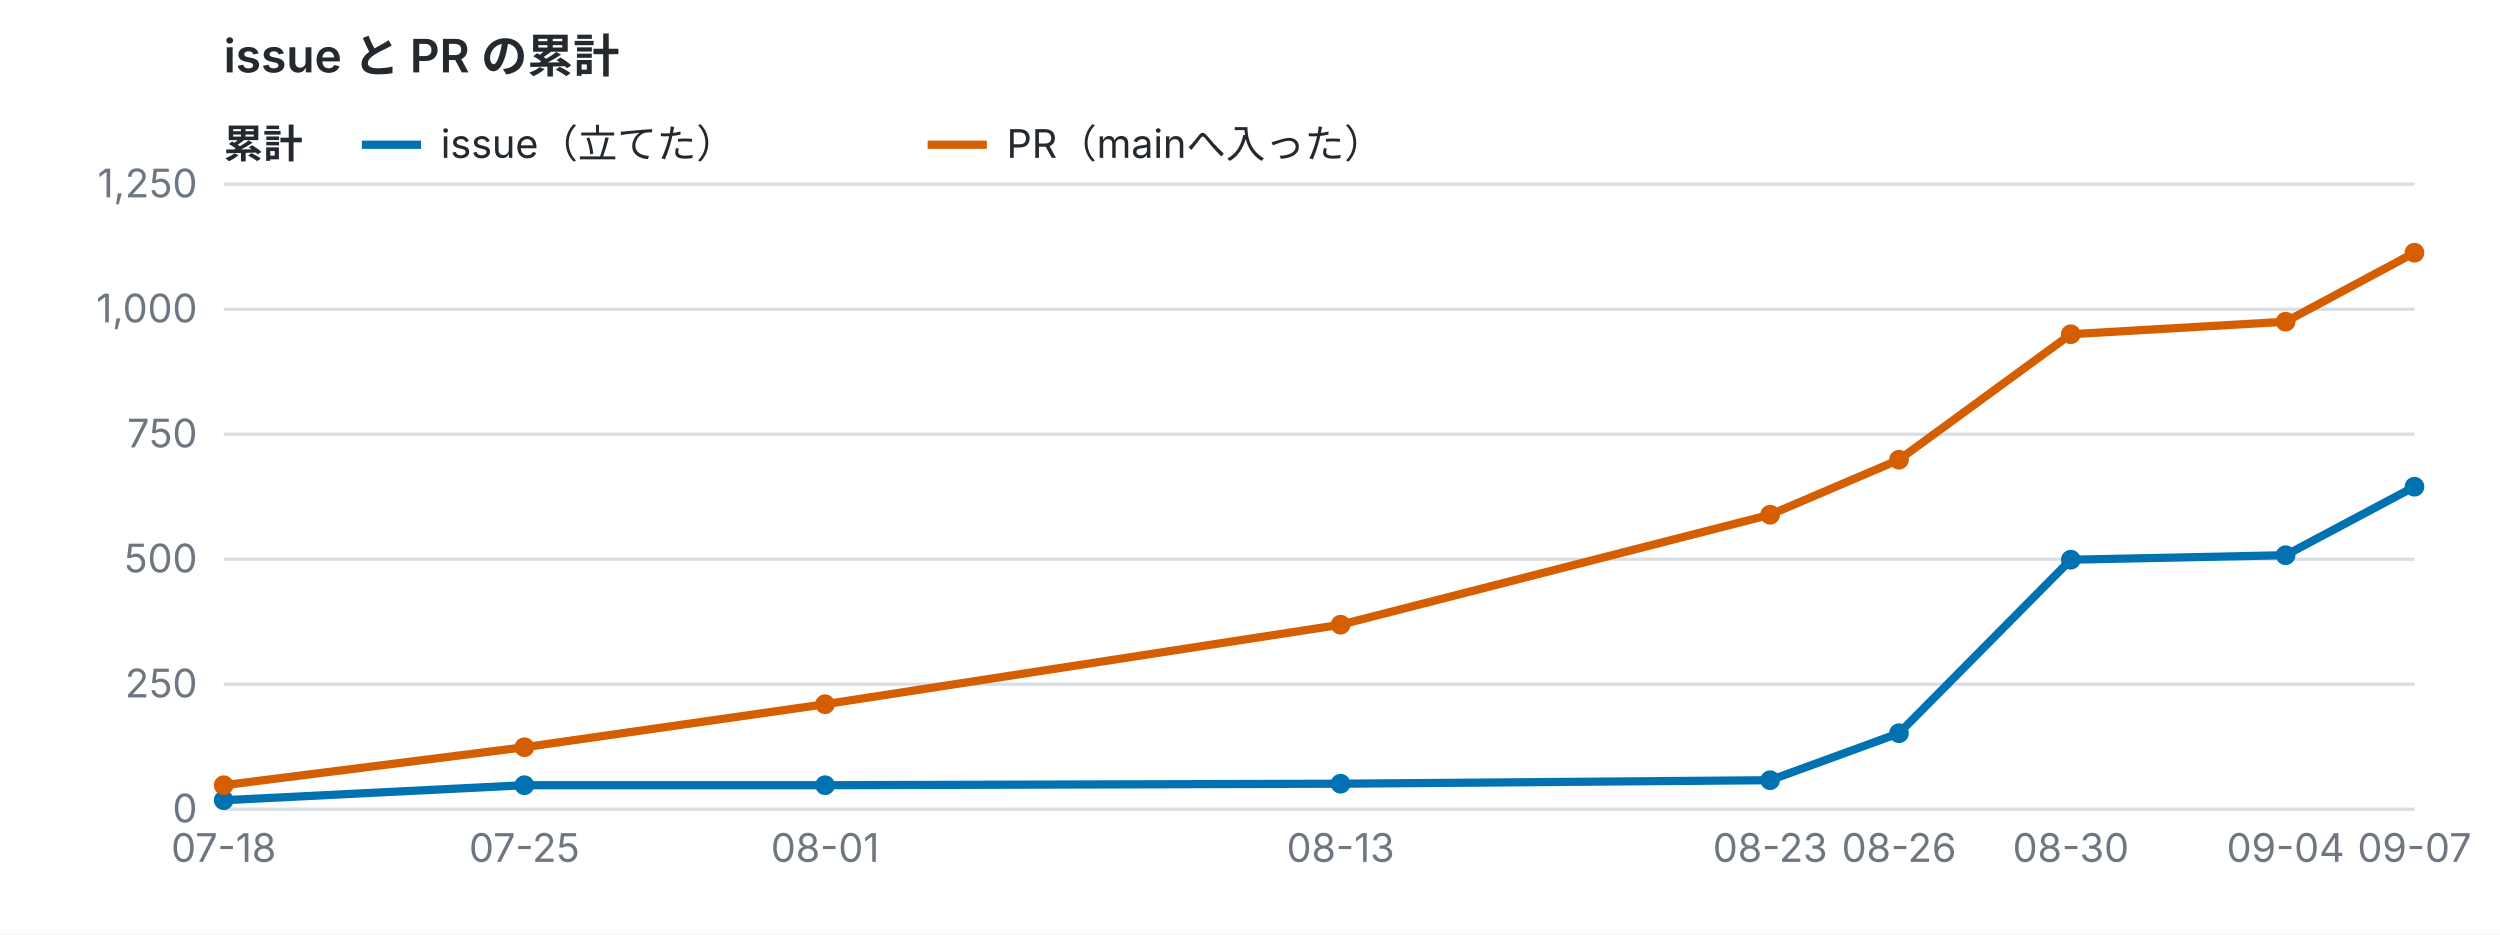
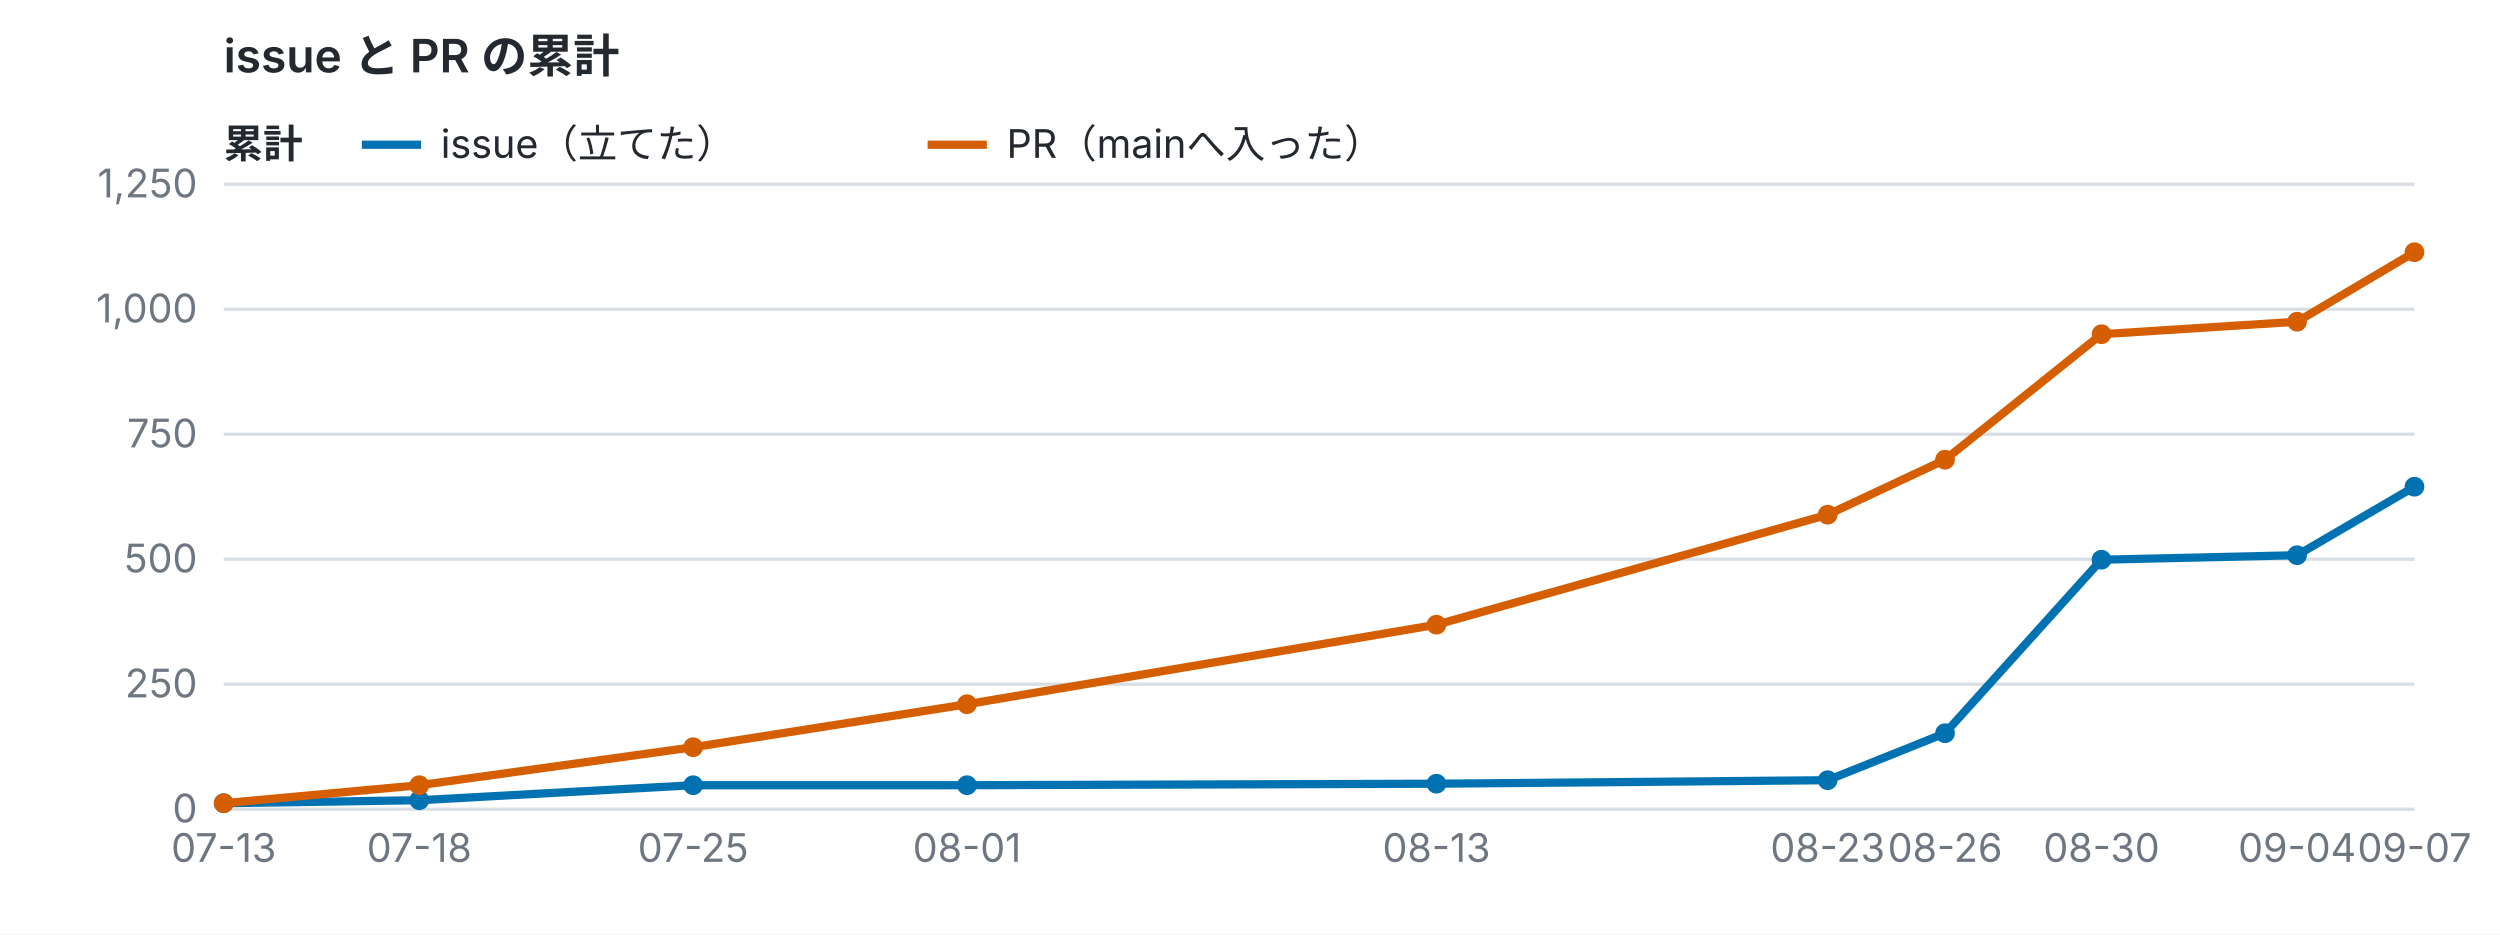
<svg xmlns="http://www.w3.org/2000/svg" width="760" height="284" viewBox="0 0 760 284" font-family="system-ui, -apple-system, 'Segoe UI', 'Hiragino Sans', 'Noto Sans JP', sans-serif" font-size="12">
  <rect width="760" height="284" fill="#ffffff" />
  <text x="68" y="22" font-size="14" font-weight="600" fill="#24292f">issue と PR の累計</text>
  <line x1="68" y1="246" x2="734" y2="246" stroke="#d8dee4" />
  <text x="60" y="250" text-anchor="end" fill="#6e7781">0</text>
  <line x1="68" y1="208" x2="734" y2="208" stroke="#d8dee4" />
  <text x="60" y="212" text-anchor="end" fill="#6e7781">250</text>
  <line x1="68" y1="170" x2="734" y2="170" stroke="#d8dee4" />
  <text x="60" y="174" text-anchor="end" fill="#6e7781">500</text>
  <line x1="68" y1="132" x2="734" y2="132" stroke="#d8dee4" />
  <text x="60" y="136" text-anchor="end" fill="#6e7781">750</text>
  <line x1="68" y1="94" x2="734" y2="94" stroke="#d8dee4" />
  <text x="60" y="98" text-anchor="end" fill="#6e7781">1,000</text>
  <line x1="68" y1="56" x2="734" y2="56" stroke="#d8dee4" />
  <text x="60" y="60" text-anchor="end" fill="#6e7781">1,250</text>
  <text x="68" y="48" fill="#24292f" font-weight="600">累計</text>
  <line x1="110" y1="44" x2="128" y2="44" stroke="#0072B2" stroke-width="2.5" />
  <text x="134" y="48" fill="#24292f">issue（立てた）</text>
-   <polyline points="68,243.264 159.412,238.704 250.824,238.704 407.529,238.248 538.118,237.184 577.294,222.896 629.529,170.152 694.824,168.784 734,147.96" fill="none" stroke="#0072B2" stroke-width="2.5" stroke-linejoin="round" />
-   <circle cx="68" cy="243.264" r="3" fill="#0072B2" />
-   <circle cx="159.412" cy="238.704" r="3" fill="#0072B2" />
-   <circle cx="250.824" cy="238.704" r="3" fill="#0072B2" />
-   <circle cx="407.529" cy="238.248" r="3" fill="#0072B2" />
-   <circle cx="538.118" cy="237.184" r="3" fill="#0072B2" />
-   <circle cx="577.294" cy="222.896" r="3" fill="#0072B2" />
-   <circle cx="629.529" cy="170.152" r="3" fill="#0072B2" />
-   <circle cx="694.824" cy="168.784" r="3" fill="#0072B2" />
+   <polyline points="68,244.176 127.464,243.264 210.714,238.704 293.964,238.704 436.679,238.248 555.607,237.184 591.286,222.896 638.857,170.152 698.321,168.784 734,147.96" fill="none" stroke="#0072B2" stroke-width="2.5" stroke-linejoin="round" />
+   <circle cx="68" cy="244.176" r="3" fill="#0072B2" />
+   <circle cx="127.464" cy="243.264" r="3" fill="#0072B2" />
+   <circle cx="210.714" cy="238.704" r="3" fill="#0072B2" />
+   <circle cx="293.964" cy="238.704" r="3" fill="#0072B2" />
+   <circle cx="436.679" cy="238.248" r="3" fill="#0072B2" />
+   <circle cx="555.607" cy="237.184" r="3" fill="#0072B2" />
+   <circle cx="591.286" cy="222.896" r="3" fill="#0072B2" />
+   <circle cx="638.857" cy="170.152" r="3" fill="#0072B2" />
+   <circle cx="698.321" cy="168.784" r="3" fill="#0072B2" />
  <circle cx="734" cy="147.96" r="3" fill="#0072B2" />
  <line x1="282" y1="44" x2="300" y2="44" stroke="#D55E00" stroke-width="2.5" />
  <text x="306" y="48" fill="#24292f">PR（mainへ入った）</text>
-   <polyline points="68,238.704 159.412,227.152 250.824,214.08 407.529,189.912 538.118,156.472 577.294,139.752 629.529,101.6 694.824,97.8 734,76.824" fill="none" stroke="#D55E00" stroke-width="2.5" stroke-linejoin="round" />
-   <circle cx="68" cy="238.704" r="3" fill="#D55E00" />
-   <circle cx="159.412" cy="227.152" r="3" fill="#D55E00" />
-   <circle cx="250.824" cy="214.08" r="3" fill="#D55E00" />
-   <circle cx="407.529" cy="189.912" r="3" fill="#D55E00" />
-   <circle cx="538.118" cy="156.472" r="3" fill="#D55E00" />
-   <circle cx="577.294" cy="139.752" r="3" fill="#D55E00" />
-   <circle cx="629.529" cy="101.6" r="3" fill="#D55E00" />
-   <circle cx="694.824" cy="97.8" r="3" fill="#D55E00" />
-   <circle cx="734" cy="76.824" r="3" fill="#D55E00" />
-   <text x="68" y="262" text-anchor="middle" fill="#6e7781">07-18</text>
-   <text x="159.412" y="262" text-anchor="middle" fill="#6e7781">07-25</text>
-   <text x="250.824" y="262" text-anchor="middle" fill="#6e7781">08-01</text>
-   <text x="407.529" y="262" text-anchor="middle" fill="#6e7781">08-13</text>
-   <text x="538.118" y="262" text-anchor="middle" fill="#6e7781">08-23</text>
-   <text x="577.294" y="262" text-anchor="middle" fill="#6e7781">08-26</text>
-   <text x="629.529" y="262" text-anchor="middle" fill="#6e7781">08-30</text>
-   <text x="694.824" y="262" text-anchor="middle" fill="#6e7781">09-04</text>
+   <polyline points="68,244.176 127.464,238.704 210.714,227.152 293.964,214.08 436.679,189.912 555.607,156.472 591.286,139.752 638.857,101.6 698.321,97.8 734,76.672" fill="none" stroke="#D55E00" stroke-width="2.5" stroke-linejoin="round" />
+   <circle cx="68" cy="244.176" r="3" fill="#D55E00" />
+   <circle cx="127.464" cy="238.704" r="3" fill="#D55E00" />
+   <circle cx="210.714" cy="227.152" r="3" fill="#D55E00" />
+   <circle cx="293.964" cy="214.08" r="3" fill="#D55E00" />
+   <circle cx="436.679" cy="189.912" r="3" fill="#D55E00" />
+   <circle cx="555.607" cy="156.472" r="3" fill="#D55E00" />
+   <circle cx="591.286" cy="139.752" r="3" fill="#D55E00" />
+   <circle cx="638.857" cy="101.6" r="3" fill="#D55E00" />
+   <circle cx="698.321" cy="97.8" r="3" fill="#D55E00" />
+   <circle cx="734" cy="76.672" r="3" fill="#D55E00" />
+   <text x="68" y="262" text-anchor="middle" fill="#6e7781">07-13</text>
+   <text x="127.464" y="262" text-anchor="middle" fill="#6e7781">07-18</text>
+   <text x="210.714" y="262" text-anchor="middle" fill="#6e7781">07-25</text>
+   <text x="293.964" y="262" text-anchor="middle" fill="#6e7781">08-01</text>
+   <text x="436.679" y="262" text-anchor="middle" fill="#6e7781">08-13</text>
+   <text x="555.607" y="262" text-anchor="middle" fill="#6e7781">08-23</text>
+   <text x="591.286" y="262" text-anchor="middle" fill="#6e7781">08-26</text>
+   <text x="638.857" y="262" text-anchor="middle" fill="#6e7781">08-30</text>
+   <text x="698.321" y="262" text-anchor="middle" fill="#6e7781">09-04</text>
  <text x="734" y="262" text-anchor="middle" fill="#6e7781">09-07</text>
</svg>
